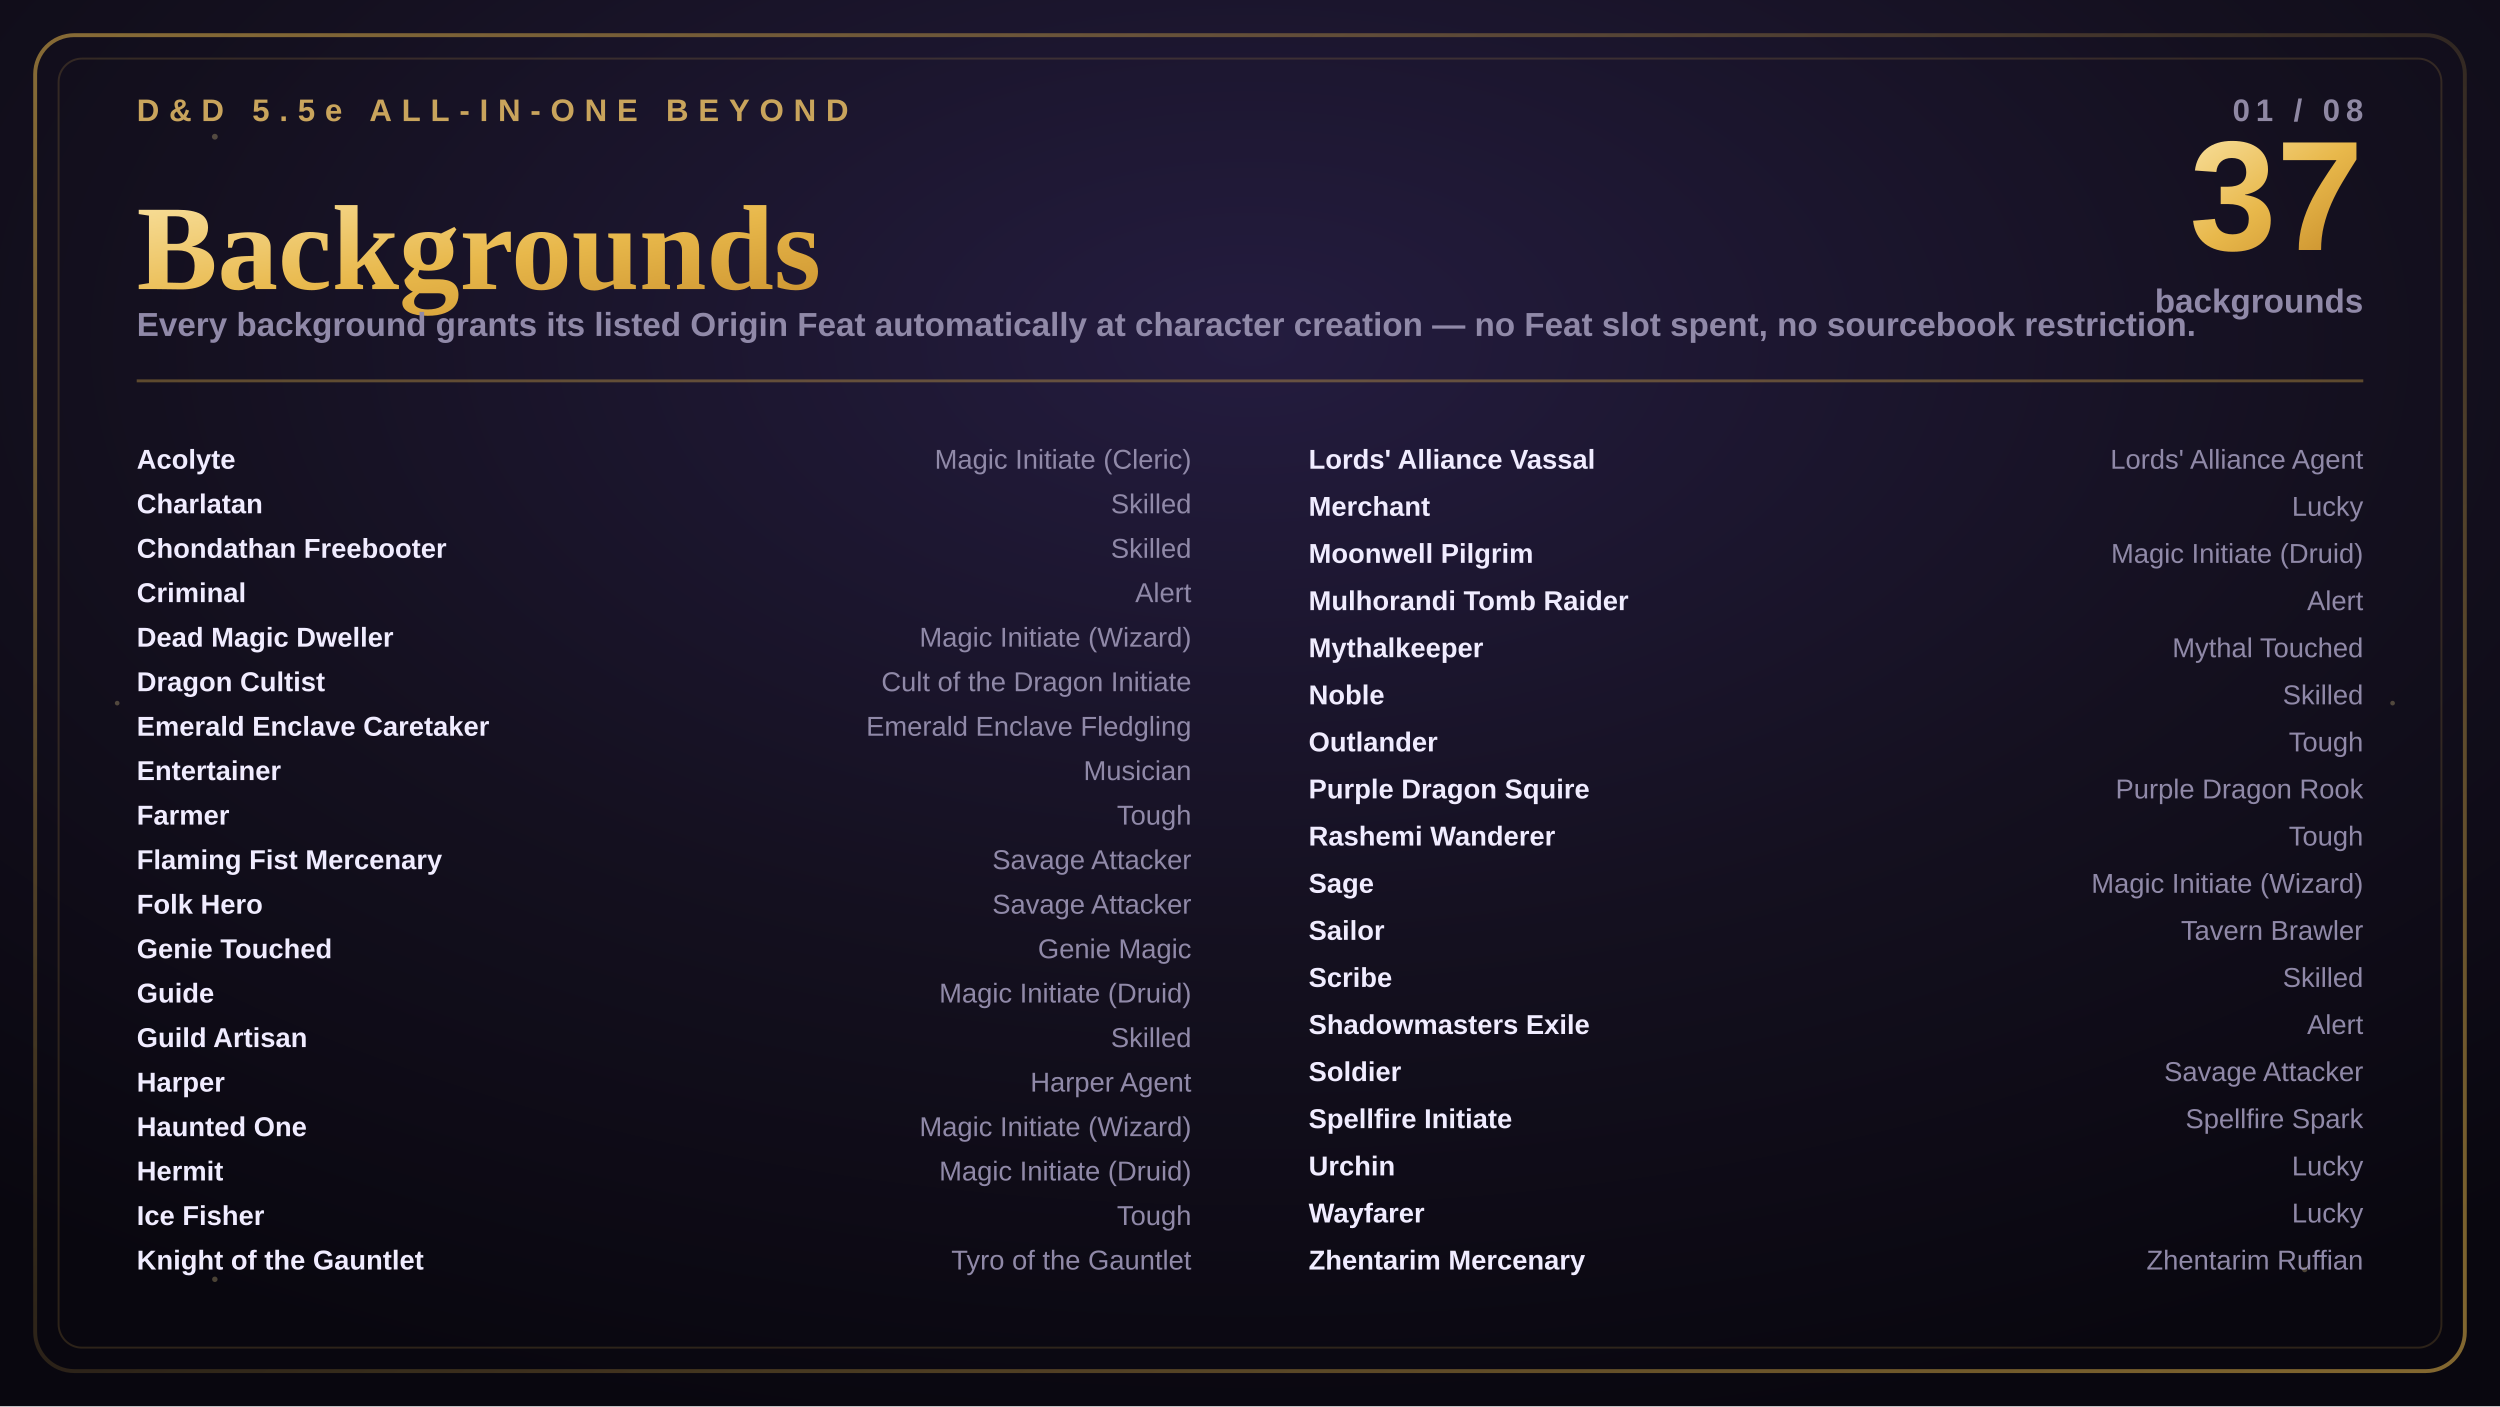
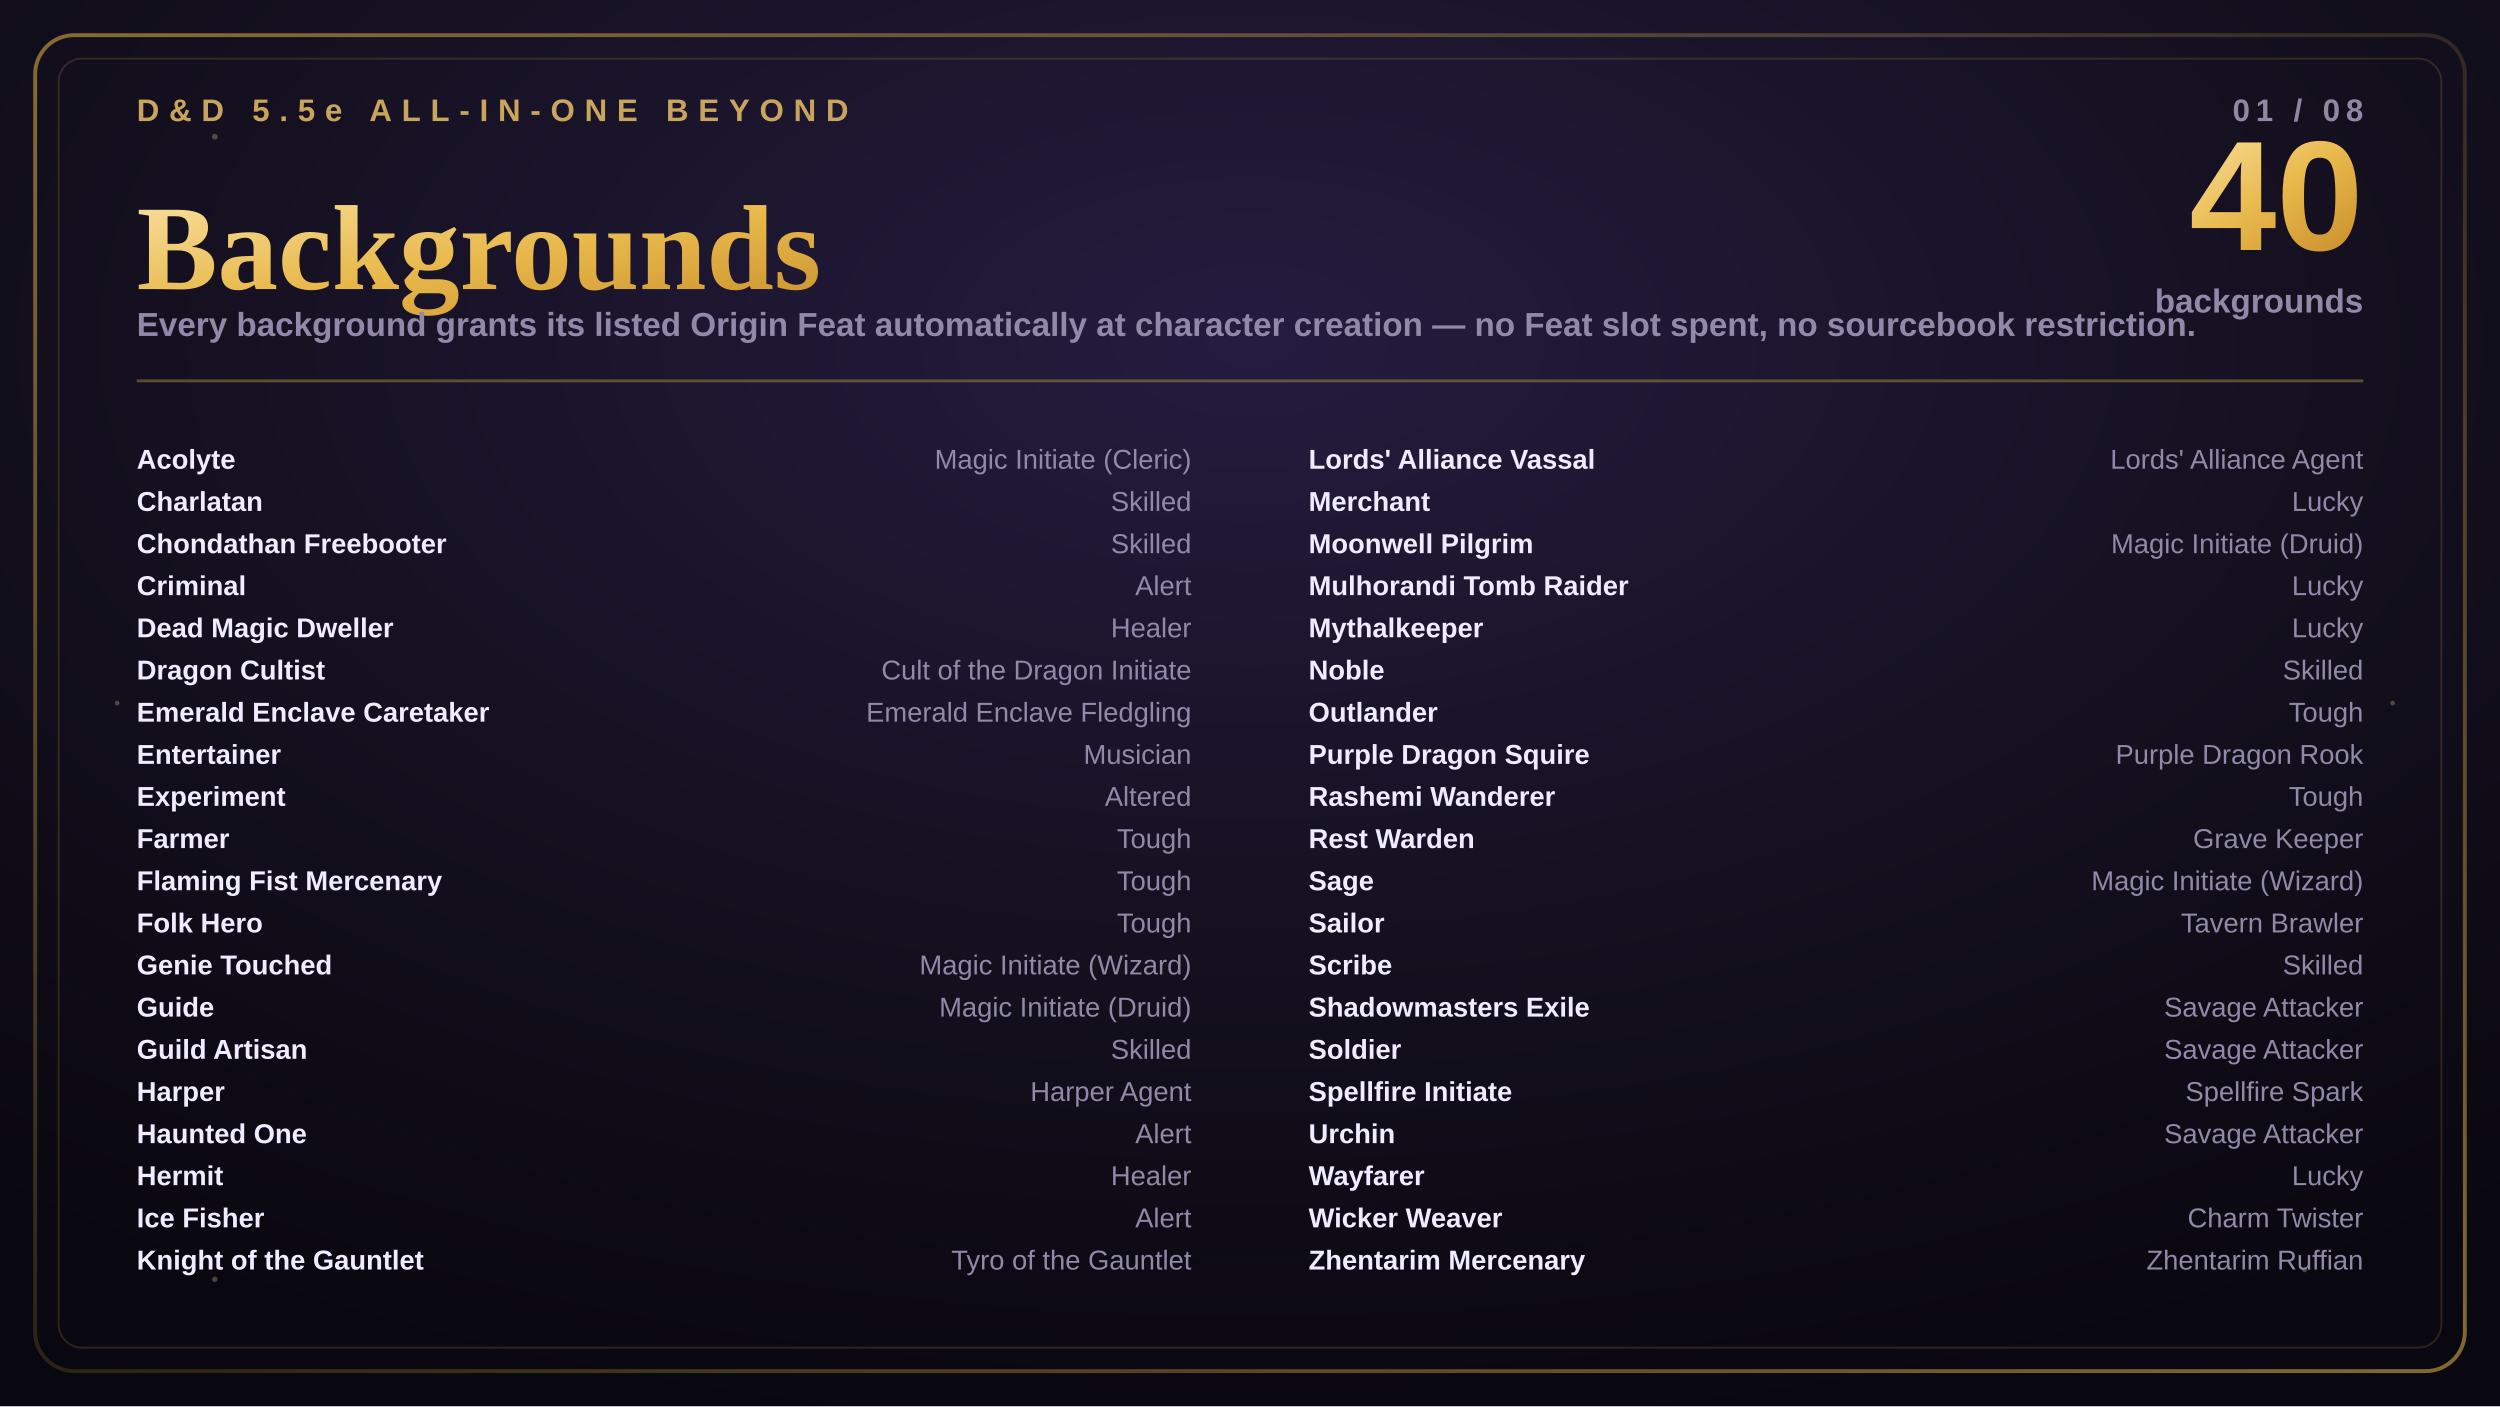
<svg xmlns="http://www.w3.org/2000/svg" width="1280" height="720" viewBox="0 0 1280 720">
  <defs>
    <radialGradient id="bgGlow" cx="50%" cy="24%" r="80%">
      <stop offset="0%" stop-color="#241c3f" />
      <stop offset="55%" stop-color="#14101f" />
      <stop offset="100%" stop-color="#09070f" />
    </radialGradient>
    <linearGradient id="goldGrad" x1="0%" y1="0%" x2="100%" y2="100%">
      <stop offset="0%" stop-color="#f7dd97" />
      <stop offset="50%" stop-color="#e8b84b" />
      <stop offset="100%" stop-color="#c98f2c" />
    </linearGradient>
    <linearGradient id="borderGrad" x1="0%" y1="0%" x2="100%" y2="100%">
      <stop offset="0%" stop-color="#e8b84b" stop-opacity="0.55" />
      <stop offset="50%" stop-color="#e8b84b" stop-opacity="0.15" />
      <stop offset="100%" stop-color="#e8b84b" stop-opacity="0.55" />
    </linearGradient>
  </defs>
  <rect x="0" y="0" width="1280" height="720" fill="url(#bgGlow)" />
  <g fill="#f7dd97" opacity="0.28">
    <circle cx="110" cy="70" r="1.5" />
    <circle cx="1180" cy="80" r="1.5" />
    <circle cx="60" cy="360" r="1.2" />
    <circle cx="1225" cy="360" r="1.2" />
    <circle cx="110" cy="655" r="1.4" />
    <circle cx="1180" cy="650" r="1.4" />
  </g>
  <rect x="18" y="18" width="1244" height="684" rx="20" fill="none" stroke="url(#borderGrad)" stroke-width="2" />
  <rect x="30" y="30" width="1220" height="660" rx="12" fill="none" stroke="#e8b84b" stroke-opacity="0.16" stroke-width="1" />
  <text x="70" y="62" font-family="Arial, Helvetica, sans-serif" font-size="16" font-weight="700" letter-spacing="5" fill="#c9a45c">D&amp;D 5.5e ALL-IN-ONE BEYOND</text>
  <text x="1210" y="62" text-anchor="end" font-family="Arial, Helvetica, sans-serif" font-size="16" font-weight="700" letter-spacing="3" fill="#8f88a3">01 / 08</text>
  <text x="70" y="148" font-family="Georgia, 'Times New Roman', serif" font-size="62" font-weight="700" fill="url(#goldGrad)">Backgrounds</text>
-   <text x="1210" y="128" text-anchor="end" font-family="Arial, Helvetica, sans-serif" font-size="80" font-weight="800" fill="url(#goldGrad)">37</text>
+   <text x="1210" y="128" text-anchor="end" font-family="Arial, Helvetica, sans-serif" font-size="80" font-weight="800" fill="url(#goldGrad)">40</text>
  <text x="1210" y="160" text-anchor="end" font-family="Arial, Helvetica, sans-serif" font-size="17" font-weight="600" fill="#9089a8">backgrounds</text>
  <text x="70" y="172" font-family="Arial, Helvetica, sans-serif" font-size="17" font-weight="600" fill="#9089a8">Every background grants its listed Origin Feat automatically at character creation — no Feat slot spent, no sourcebook restriction.</text>
  <line x1="70" y1="195" x2="1210" y2="195" stroke="#e8b84b" stroke-opacity="0.35" stroke-width="1.5" />
  <text x="70" y="240.0" font-family="Arial, Helvetica, sans-serif" font-size="14" font-weight="700" fill="#f0ecff">Acolyte</text>
  <text x="610" y="240.0" text-anchor="end" font-family="Arial, Helvetica, sans-serif" font-size="14" fill="#9089a8">Magic Initiate (Cleric)</text>
-   <text x="70" y="262.8" font-family="Arial, Helvetica, sans-serif" font-size="14" font-weight="700" fill="#f0ecff">Charlatan</text>
-   <text x="610" y="262.8" text-anchor="end" font-family="Arial, Helvetica, sans-serif" font-size="14" fill="#9089a8">Skilled</text>
-   <text x="70" y="285.6" font-family="Arial, Helvetica, sans-serif" font-size="14" font-weight="700" fill="#f0ecff">Chondathan Freebooter</text>
-   <text x="610" y="285.6" text-anchor="end" font-family="Arial, Helvetica, sans-serif" font-size="14" fill="#9089a8">Skilled</text>
-   <text x="70" y="308.3" font-family="Arial, Helvetica, sans-serif" font-size="14" font-weight="700" fill="#f0ecff">Criminal</text>
-   <text x="610" y="308.3" text-anchor="end" font-family="Arial, Helvetica, sans-serif" font-size="14" fill="#9089a8">Alert</text>
-   <text x="70" y="331.1" font-family="Arial, Helvetica, sans-serif" font-size="14" font-weight="700" fill="#f0ecff">Dead Magic Dweller</text>
-   <text x="610" y="331.1" text-anchor="end" font-family="Arial, Helvetica, sans-serif" font-size="14" fill="#9089a8">Magic Initiate (Wizard)</text>
-   <text x="70" y="353.9" font-family="Arial, Helvetica, sans-serif" font-size="14" font-weight="700" fill="#f0ecff">Dragon Cultist</text>
-   <text x="610" y="353.9" text-anchor="end" font-family="Arial, Helvetica, sans-serif" font-size="14" fill="#9089a8">Cult of the Dragon Initiate</text>
-   <text x="70" y="376.7" font-family="Arial, Helvetica, sans-serif" font-size="14" font-weight="700" fill="#f0ecff">Emerald Enclave Caretaker</text>
-   <text x="610" y="376.7" text-anchor="end" font-family="Arial, Helvetica, sans-serif" font-size="14" fill="#9089a8">Emerald Enclave Fledgling</text>
-   <text x="70" y="399.4" font-family="Arial, Helvetica, sans-serif" font-size="14" font-weight="700" fill="#f0ecff">Entertainer</text>
-   <text x="610" y="399.4" text-anchor="end" font-family="Arial, Helvetica, sans-serif" font-size="14" fill="#9089a8">Musician</text>
-   <text x="70" y="422.2" font-family="Arial, Helvetica, sans-serif" font-size="14" font-weight="700" fill="#f0ecff">Farmer</text>
-   <text x="610" y="422.2" text-anchor="end" font-family="Arial, Helvetica, sans-serif" font-size="14" fill="#9089a8">Tough</text>
-   <text x="70" y="445.0" font-family="Arial, Helvetica, sans-serif" font-size="14" font-weight="700" fill="#f0ecff">Flaming Fist Mercenary</text>
-   <text x="610" y="445.0" text-anchor="end" font-family="Arial, Helvetica, sans-serif" font-size="14" fill="#9089a8">Savage Attacker</text>
-   <text x="70" y="467.8" font-family="Arial, Helvetica, sans-serif" font-size="14" font-weight="700" fill="#f0ecff">Folk Hero</text>
-   <text x="610" y="467.8" text-anchor="end" font-family="Arial, Helvetica, sans-serif" font-size="14" fill="#9089a8">Savage Attacker</text>
-   <text x="70" y="490.6" font-family="Arial, Helvetica, sans-serif" font-size="14" font-weight="700" fill="#f0ecff">Genie Touched</text>
-   <text x="610" y="490.6" text-anchor="end" font-family="Arial, Helvetica, sans-serif" font-size="14" fill="#9089a8">Genie Magic</text>
-   <text x="70" y="513.3" font-family="Arial, Helvetica, sans-serif" font-size="14" font-weight="700" fill="#f0ecff">Guide</text>
-   <text x="610" y="513.3" text-anchor="end" font-family="Arial, Helvetica, sans-serif" font-size="14" fill="#9089a8">Magic Initiate (Druid)</text>
-   <text x="70" y="536.1" font-family="Arial, Helvetica, sans-serif" font-size="14" font-weight="700" fill="#f0ecff">Guild Artisan</text>
-   <text x="610" y="536.1" text-anchor="end" font-family="Arial, Helvetica, sans-serif" font-size="14" fill="#9089a8">Skilled</text>
-   <text x="70" y="558.9" font-family="Arial, Helvetica, sans-serif" font-size="14" font-weight="700" fill="#f0ecff">Harper</text>
-   <text x="610" y="558.9" text-anchor="end" font-family="Arial, Helvetica, sans-serif" font-size="14" fill="#9089a8">Harper Agent</text>
-   <text x="70" y="581.7" font-family="Arial, Helvetica, sans-serif" font-size="14" font-weight="700" fill="#f0ecff">Haunted One</text>
-   <text x="610" y="581.7" text-anchor="end" font-family="Arial, Helvetica, sans-serif" font-size="14" fill="#9089a8">Magic Initiate (Wizard)</text>
-   <text x="70" y="604.4" font-family="Arial, Helvetica, sans-serif" font-size="14" font-weight="700" fill="#f0ecff">Hermit</text>
-   <text x="610" y="604.4" text-anchor="end" font-family="Arial, Helvetica, sans-serif" font-size="14" fill="#9089a8">Magic Initiate (Druid)</text>
-   <text x="70" y="627.2" font-family="Arial, Helvetica, sans-serif" font-size="14" font-weight="700" fill="#f0ecff">Ice Fisher</text>
-   <text x="610" y="627.2" text-anchor="end" font-family="Arial, Helvetica, sans-serif" font-size="14" fill="#9089a8">Tough</text>
+   <text x="70" y="261.6" font-family="Arial, Helvetica, sans-serif" font-size="14" font-weight="700" fill="#f0ecff">Charlatan</text>
+   <text x="610" y="261.6" text-anchor="end" font-family="Arial, Helvetica, sans-serif" font-size="14" fill="#9089a8">Skilled</text>
+   <text x="70" y="283.2" font-family="Arial, Helvetica, sans-serif" font-size="14" font-weight="700" fill="#f0ecff">Chondathan Freebooter</text>
+   <text x="610" y="283.2" text-anchor="end" font-family="Arial, Helvetica, sans-serif" font-size="14" fill="#9089a8">Skilled</text>
+   <text x="70" y="304.7" font-family="Arial, Helvetica, sans-serif" font-size="14" font-weight="700" fill="#f0ecff">Criminal</text>
+   <text x="610" y="304.7" text-anchor="end" font-family="Arial, Helvetica, sans-serif" font-size="14" fill="#9089a8">Alert</text>
+   <text x="70" y="326.3" font-family="Arial, Helvetica, sans-serif" font-size="14" font-weight="700" fill="#f0ecff">Dead Magic Dweller</text>
+   <text x="610" y="326.3" text-anchor="end" font-family="Arial, Helvetica, sans-serif" font-size="14" fill="#9089a8">Healer</text>
+   <text x="70" y="347.9" font-family="Arial, Helvetica, sans-serif" font-size="14" font-weight="700" fill="#f0ecff">Dragon Cultist</text>
+   <text x="610" y="347.9" text-anchor="end" font-family="Arial, Helvetica, sans-serif" font-size="14" fill="#9089a8">Cult of the Dragon Initiate</text>
+   <text x="70" y="369.5" font-family="Arial, Helvetica, sans-serif" font-size="14" font-weight="700" fill="#f0ecff">Emerald Enclave Caretaker</text>
+   <text x="610" y="369.5" text-anchor="end" font-family="Arial, Helvetica, sans-serif" font-size="14" fill="#9089a8">Emerald Enclave Fledgling</text>
+   <text x="70" y="391.1" font-family="Arial, Helvetica, sans-serif" font-size="14" font-weight="700" fill="#f0ecff">Entertainer</text>
+   <text x="610" y="391.1" text-anchor="end" font-family="Arial, Helvetica, sans-serif" font-size="14" fill="#9089a8">Musician</text>
+   <text x="70" y="412.6" font-family="Arial, Helvetica, sans-serif" font-size="14" font-weight="700" fill="#f0ecff">Experiment</text>
+   <text x="610" y="412.6" text-anchor="end" font-family="Arial, Helvetica, sans-serif" font-size="14" fill="#9089a8">Altered</text>
+   <text x="70" y="434.2" font-family="Arial, Helvetica, sans-serif" font-size="14" font-weight="700" fill="#f0ecff">Farmer</text>
+   <text x="610" y="434.2" text-anchor="end" font-family="Arial, Helvetica, sans-serif" font-size="14" fill="#9089a8">Tough</text>
+   <text x="70" y="455.8" font-family="Arial, Helvetica, sans-serif" font-size="14" font-weight="700" fill="#f0ecff">Flaming Fist Mercenary</text>
+   <text x="610" y="455.8" text-anchor="end" font-family="Arial, Helvetica, sans-serif" font-size="14" fill="#9089a8">Tough</text>
+   <text x="70" y="477.4" font-family="Arial, Helvetica, sans-serif" font-size="14" font-weight="700" fill="#f0ecff">Folk Hero</text>
+   <text x="610" y="477.4" text-anchor="end" font-family="Arial, Helvetica, sans-serif" font-size="14" fill="#9089a8">Tough</text>
+   <text x="70" y="498.9" font-family="Arial, Helvetica, sans-serif" font-size="14" font-weight="700" fill="#f0ecff">Genie Touched</text>
+   <text x="610" y="498.9" text-anchor="end" font-family="Arial, Helvetica, sans-serif" font-size="14" fill="#9089a8">Magic Initiate (Wizard)</text>
+   <text x="70" y="520.5" font-family="Arial, Helvetica, sans-serif" font-size="14" font-weight="700" fill="#f0ecff">Guide</text>
+   <text x="610" y="520.5" text-anchor="end" font-family="Arial, Helvetica, sans-serif" font-size="14" fill="#9089a8">Magic Initiate (Druid)</text>
+   <text x="70" y="542.1" font-family="Arial, Helvetica, sans-serif" font-size="14" font-weight="700" fill="#f0ecff">Guild Artisan</text>
+   <text x="610" y="542.1" text-anchor="end" font-family="Arial, Helvetica, sans-serif" font-size="14" fill="#9089a8">Skilled</text>
+   <text x="70" y="563.7" font-family="Arial, Helvetica, sans-serif" font-size="14" font-weight="700" fill="#f0ecff">Harper</text>
+   <text x="610" y="563.7" text-anchor="end" font-family="Arial, Helvetica, sans-serif" font-size="14" fill="#9089a8">Harper Agent</text>
+   <text x="70" y="585.3" font-family="Arial, Helvetica, sans-serif" font-size="14" font-weight="700" fill="#f0ecff">Haunted One</text>
+   <text x="610" y="585.3" text-anchor="end" font-family="Arial, Helvetica, sans-serif" font-size="14" fill="#9089a8">Alert</text>
+   <text x="70" y="606.8" font-family="Arial, Helvetica, sans-serif" font-size="14" font-weight="700" fill="#f0ecff">Hermit</text>
+   <text x="610" y="606.8" text-anchor="end" font-family="Arial, Helvetica, sans-serif" font-size="14" fill="#9089a8">Healer</text>
+   <text x="70" y="628.4" font-family="Arial, Helvetica, sans-serif" font-size="14" font-weight="700" fill="#f0ecff">Ice Fisher</text>
+   <text x="610" y="628.4" text-anchor="end" font-family="Arial, Helvetica, sans-serif" font-size="14" fill="#9089a8">Alert</text>
  <text x="70" y="650.0" font-family="Arial, Helvetica, sans-serif" font-size="14" font-weight="700" fill="#f0ecff">Knight of the Gauntlet</text>
  <text x="610" y="650.0" text-anchor="end" font-family="Arial, Helvetica, sans-serif" font-size="14" fill="#9089a8">Tyro of the Gauntlet</text>
  <text x="670" y="240.0" font-family="Arial, Helvetica, sans-serif" font-size="14" font-weight="700" fill="#f0ecff">Lords' Alliance Vassal</text>
  <text x="1210" y="240.0" text-anchor="end" font-family="Arial, Helvetica, sans-serif" font-size="14" fill="#9089a8">Lords' Alliance Agent</text>
-   <text x="670" y="264.1" font-family="Arial, Helvetica, sans-serif" font-size="14" font-weight="700" fill="#f0ecff">Merchant</text>
-   <text x="1210" y="264.1" text-anchor="end" font-family="Arial, Helvetica, sans-serif" font-size="14" fill="#9089a8">Lucky</text>
-   <text x="670" y="288.2" font-family="Arial, Helvetica, sans-serif" font-size="14" font-weight="700" fill="#f0ecff">Moonwell Pilgrim</text>
-   <text x="1210" y="288.2" text-anchor="end" font-family="Arial, Helvetica, sans-serif" font-size="14" fill="#9089a8">Magic Initiate (Druid)</text>
-   <text x="670" y="312.4" font-family="Arial, Helvetica, sans-serif" font-size="14" font-weight="700" fill="#f0ecff">Mulhorandi Tomb Raider</text>
-   <text x="1210" y="312.4" text-anchor="end" font-family="Arial, Helvetica, sans-serif" font-size="14" fill="#9089a8">Alert</text>
-   <text x="670" y="336.5" font-family="Arial, Helvetica, sans-serif" font-size="14" font-weight="700" fill="#f0ecff">Mythalkeeper</text>
-   <text x="1210" y="336.5" text-anchor="end" font-family="Arial, Helvetica, sans-serif" font-size="14" fill="#9089a8">Mythal Touched</text>
-   <text x="670" y="360.6" font-family="Arial, Helvetica, sans-serif" font-size="14" font-weight="700" fill="#f0ecff">Noble</text>
-   <text x="1210" y="360.6" text-anchor="end" font-family="Arial, Helvetica, sans-serif" font-size="14" fill="#9089a8">Skilled</text>
-   <text x="670" y="384.7" font-family="Arial, Helvetica, sans-serif" font-size="14" font-weight="700" fill="#f0ecff">Outlander</text>
-   <text x="1210" y="384.7" text-anchor="end" font-family="Arial, Helvetica, sans-serif" font-size="14" fill="#9089a8">Tough</text>
-   <text x="670" y="408.8" font-family="Arial, Helvetica, sans-serif" font-size="14" font-weight="700" fill="#f0ecff">Purple Dragon Squire</text>
-   <text x="1210" y="408.8" text-anchor="end" font-family="Arial, Helvetica, sans-serif" font-size="14" fill="#9089a8">Purple Dragon Rook</text>
-   <text x="670" y="432.9" font-family="Arial, Helvetica, sans-serif" font-size="14" font-weight="700" fill="#f0ecff">Rashemi Wanderer</text>
-   <text x="1210" y="432.9" text-anchor="end" font-family="Arial, Helvetica, sans-serif" font-size="14" fill="#9089a8">Tough</text>
-   <text x="670" y="457.1" font-family="Arial, Helvetica, sans-serif" font-size="14" font-weight="700" fill="#f0ecff">Sage</text>
-   <text x="1210" y="457.1" text-anchor="end" font-family="Arial, Helvetica, sans-serif" font-size="14" fill="#9089a8">Magic Initiate (Wizard)</text>
-   <text x="670" y="481.2" font-family="Arial, Helvetica, sans-serif" font-size="14" font-weight="700" fill="#f0ecff">Sailor</text>
-   <text x="1210" y="481.2" text-anchor="end" font-family="Arial, Helvetica, sans-serif" font-size="14" fill="#9089a8">Tavern Brawler</text>
-   <text x="670" y="505.3" font-family="Arial, Helvetica, sans-serif" font-size="14" font-weight="700" fill="#f0ecff">Scribe</text>
-   <text x="1210" y="505.3" text-anchor="end" font-family="Arial, Helvetica, sans-serif" font-size="14" fill="#9089a8">Skilled</text>
-   <text x="670" y="529.4" font-family="Arial, Helvetica, sans-serif" font-size="14" font-weight="700" fill="#f0ecff">Shadowmasters Exile</text>
-   <text x="1210" y="529.4" text-anchor="end" font-family="Arial, Helvetica, sans-serif" font-size="14" fill="#9089a8">Alert</text>
-   <text x="670" y="553.5" font-family="Arial, Helvetica, sans-serif" font-size="14" font-weight="700" fill="#f0ecff">Soldier</text>
-   <text x="1210" y="553.5" text-anchor="end" font-family="Arial, Helvetica, sans-serif" font-size="14" fill="#9089a8">Savage Attacker</text>
-   <text x="670" y="577.6" font-family="Arial, Helvetica, sans-serif" font-size="14" font-weight="700" fill="#f0ecff">Spellfire Initiate</text>
-   <text x="1210" y="577.6" text-anchor="end" font-family="Arial, Helvetica, sans-serif" font-size="14" fill="#9089a8">Spellfire Spark</text>
-   <text x="670" y="601.8" font-family="Arial, Helvetica, sans-serif" font-size="14" font-weight="700" fill="#f0ecff">Urchin</text>
-   <text x="1210" y="601.8" text-anchor="end" font-family="Arial, Helvetica, sans-serif" font-size="14" fill="#9089a8">Lucky</text>
-   <text x="670" y="625.9" font-family="Arial, Helvetica, sans-serif" font-size="14" font-weight="700" fill="#f0ecff">Wayfarer</text>
-   <text x="1210" y="625.9" text-anchor="end" font-family="Arial, Helvetica, sans-serif" font-size="14" fill="#9089a8">Lucky</text>
+   <text x="670" y="261.6" font-family="Arial, Helvetica, sans-serif" font-size="14" font-weight="700" fill="#f0ecff">Merchant</text>
+   <text x="1210" y="261.6" text-anchor="end" font-family="Arial, Helvetica, sans-serif" font-size="14" fill="#9089a8">Lucky</text>
+   <text x="670" y="283.2" font-family="Arial, Helvetica, sans-serif" font-size="14" font-weight="700" fill="#f0ecff">Moonwell Pilgrim</text>
+   <text x="1210" y="283.2" text-anchor="end" font-family="Arial, Helvetica, sans-serif" font-size="14" fill="#9089a8">Magic Initiate (Druid)</text>
+   <text x="670" y="304.7" font-family="Arial, Helvetica, sans-serif" font-size="14" font-weight="700" fill="#f0ecff">Mulhorandi Tomb Raider</text>
+   <text x="1210" y="304.7" text-anchor="end" font-family="Arial, Helvetica, sans-serif" font-size="14" fill="#9089a8">Lucky</text>
+   <text x="670" y="326.3" font-family="Arial, Helvetica, sans-serif" font-size="14" font-weight="700" fill="#f0ecff">Mythalkeeper</text>
+   <text x="1210" y="326.3" text-anchor="end" font-family="Arial, Helvetica, sans-serif" font-size="14" fill="#9089a8">Lucky</text>
+   <text x="670" y="347.9" font-family="Arial, Helvetica, sans-serif" font-size="14" font-weight="700" fill="#f0ecff">Noble</text>
+   <text x="1210" y="347.9" text-anchor="end" font-family="Arial, Helvetica, sans-serif" font-size="14" fill="#9089a8">Skilled</text>
+   <text x="670" y="369.5" font-family="Arial, Helvetica, sans-serif" font-size="14" font-weight="700" fill="#f0ecff">Outlander</text>
+   <text x="1210" y="369.5" text-anchor="end" font-family="Arial, Helvetica, sans-serif" font-size="14" fill="#9089a8">Tough</text>
+   <text x="670" y="391.1" font-family="Arial, Helvetica, sans-serif" font-size="14" font-weight="700" fill="#f0ecff">Purple Dragon Squire</text>
+   <text x="1210" y="391.1" text-anchor="end" font-family="Arial, Helvetica, sans-serif" font-size="14" fill="#9089a8">Purple Dragon Rook</text>
+   <text x="670" y="412.6" font-family="Arial, Helvetica, sans-serif" font-size="14" font-weight="700" fill="#f0ecff">Rashemi Wanderer</text>
+   <text x="1210" y="412.6" text-anchor="end" font-family="Arial, Helvetica, sans-serif" font-size="14" fill="#9089a8">Tough</text>
+   <text x="670" y="434.2" font-family="Arial, Helvetica, sans-serif" font-size="14" font-weight="700" fill="#f0ecff">Rest Warden</text>
+   <text x="1210" y="434.2" text-anchor="end" font-family="Arial, Helvetica, sans-serif" font-size="14" fill="#9089a8">Grave Keeper</text>
+   <text x="670" y="455.8" font-family="Arial, Helvetica, sans-serif" font-size="14" font-weight="700" fill="#f0ecff">Sage</text>
+   <text x="1210" y="455.8" text-anchor="end" font-family="Arial, Helvetica, sans-serif" font-size="14" fill="#9089a8">Magic Initiate (Wizard)</text>
+   <text x="670" y="477.4" font-family="Arial, Helvetica, sans-serif" font-size="14" font-weight="700" fill="#f0ecff">Sailor</text>
+   <text x="1210" y="477.4" text-anchor="end" font-family="Arial, Helvetica, sans-serif" font-size="14" fill="#9089a8">Tavern Brawler</text>
+   <text x="670" y="498.9" font-family="Arial, Helvetica, sans-serif" font-size="14" font-weight="700" fill="#f0ecff">Scribe</text>
+   <text x="1210" y="498.9" text-anchor="end" font-family="Arial, Helvetica, sans-serif" font-size="14" fill="#9089a8">Skilled</text>
+   <text x="670" y="520.5" font-family="Arial, Helvetica, sans-serif" font-size="14" font-weight="700" fill="#f0ecff">Shadowmasters Exile</text>
+   <text x="1210" y="520.5" text-anchor="end" font-family="Arial, Helvetica, sans-serif" font-size="14" fill="#9089a8">Savage Attacker</text>
+   <text x="670" y="542.1" font-family="Arial, Helvetica, sans-serif" font-size="14" font-weight="700" fill="#f0ecff">Soldier</text>
+   <text x="1210" y="542.1" text-anchor="end" font-family="Arial, Helvetica, sans-serif" font-size="14" fill="#9089a8">Savage Attacker</text>
+   <text x="670" y="563.7" font-family="Arial, Helvetica, sans-serif" font-size="14" font-weight="700" fill="#f0ecff">Spellfire Initiate</text>
+   <text x="1210" y="563.7" text-anchor="end" font-family="Arial, Helvetica, sans-serif" font-size="14" fill="#9089a8">Spellfire Spark</text>
+   <text x="670" y="585.3" font-family="Arial, Helvetica, sans-serif" font-size="14" font-weight="700" fill="#f0ecff">Urchin</text>
+   <text x="1210" y="585.3" text-anchor="end" font-family="Arial, Helvetica, sans-serif" font-size="14" fill="#9089a8">Savage Attacker</text>
+   <text x="670" y="606.8" font-family="Arial, Helvetica, sans-serif" font-size="14" font-weight="700" fill="#f0ecff">Wayfarer</text>
+   <text x="1210" y="606.8" text-anchor="end" font-family="Arial, Helvetica, sans-serif" font-size="14" fill="#9089a8">Lucky</text>
+   <text x="670" y="628.4" font-family="Arial, Helvetica, sans-serif" font-size="14" font-weight="700" fill="#f0ecff">Wicker Weaver</text>
+   <text x="1210" y="628.4" text-anchor="end" font-family="Arial, Helvetica, sans-serif" font-size="14" fill="#9089a8">Charm Twister</text>
  <text x="670" y="650.0" font-family="Arial, Helvetica, sans-serif" font-size="14" font-weight="700" fill="#f0ecff">Zhentarim Mercenary</text>
  <text x="1210" y="650.0" text-anchor="end" font-family="Arial, Helvetica, sans-serif" font-size="14" fill="#9089a8">Zhentarim Ruffian</text>
</svg>
